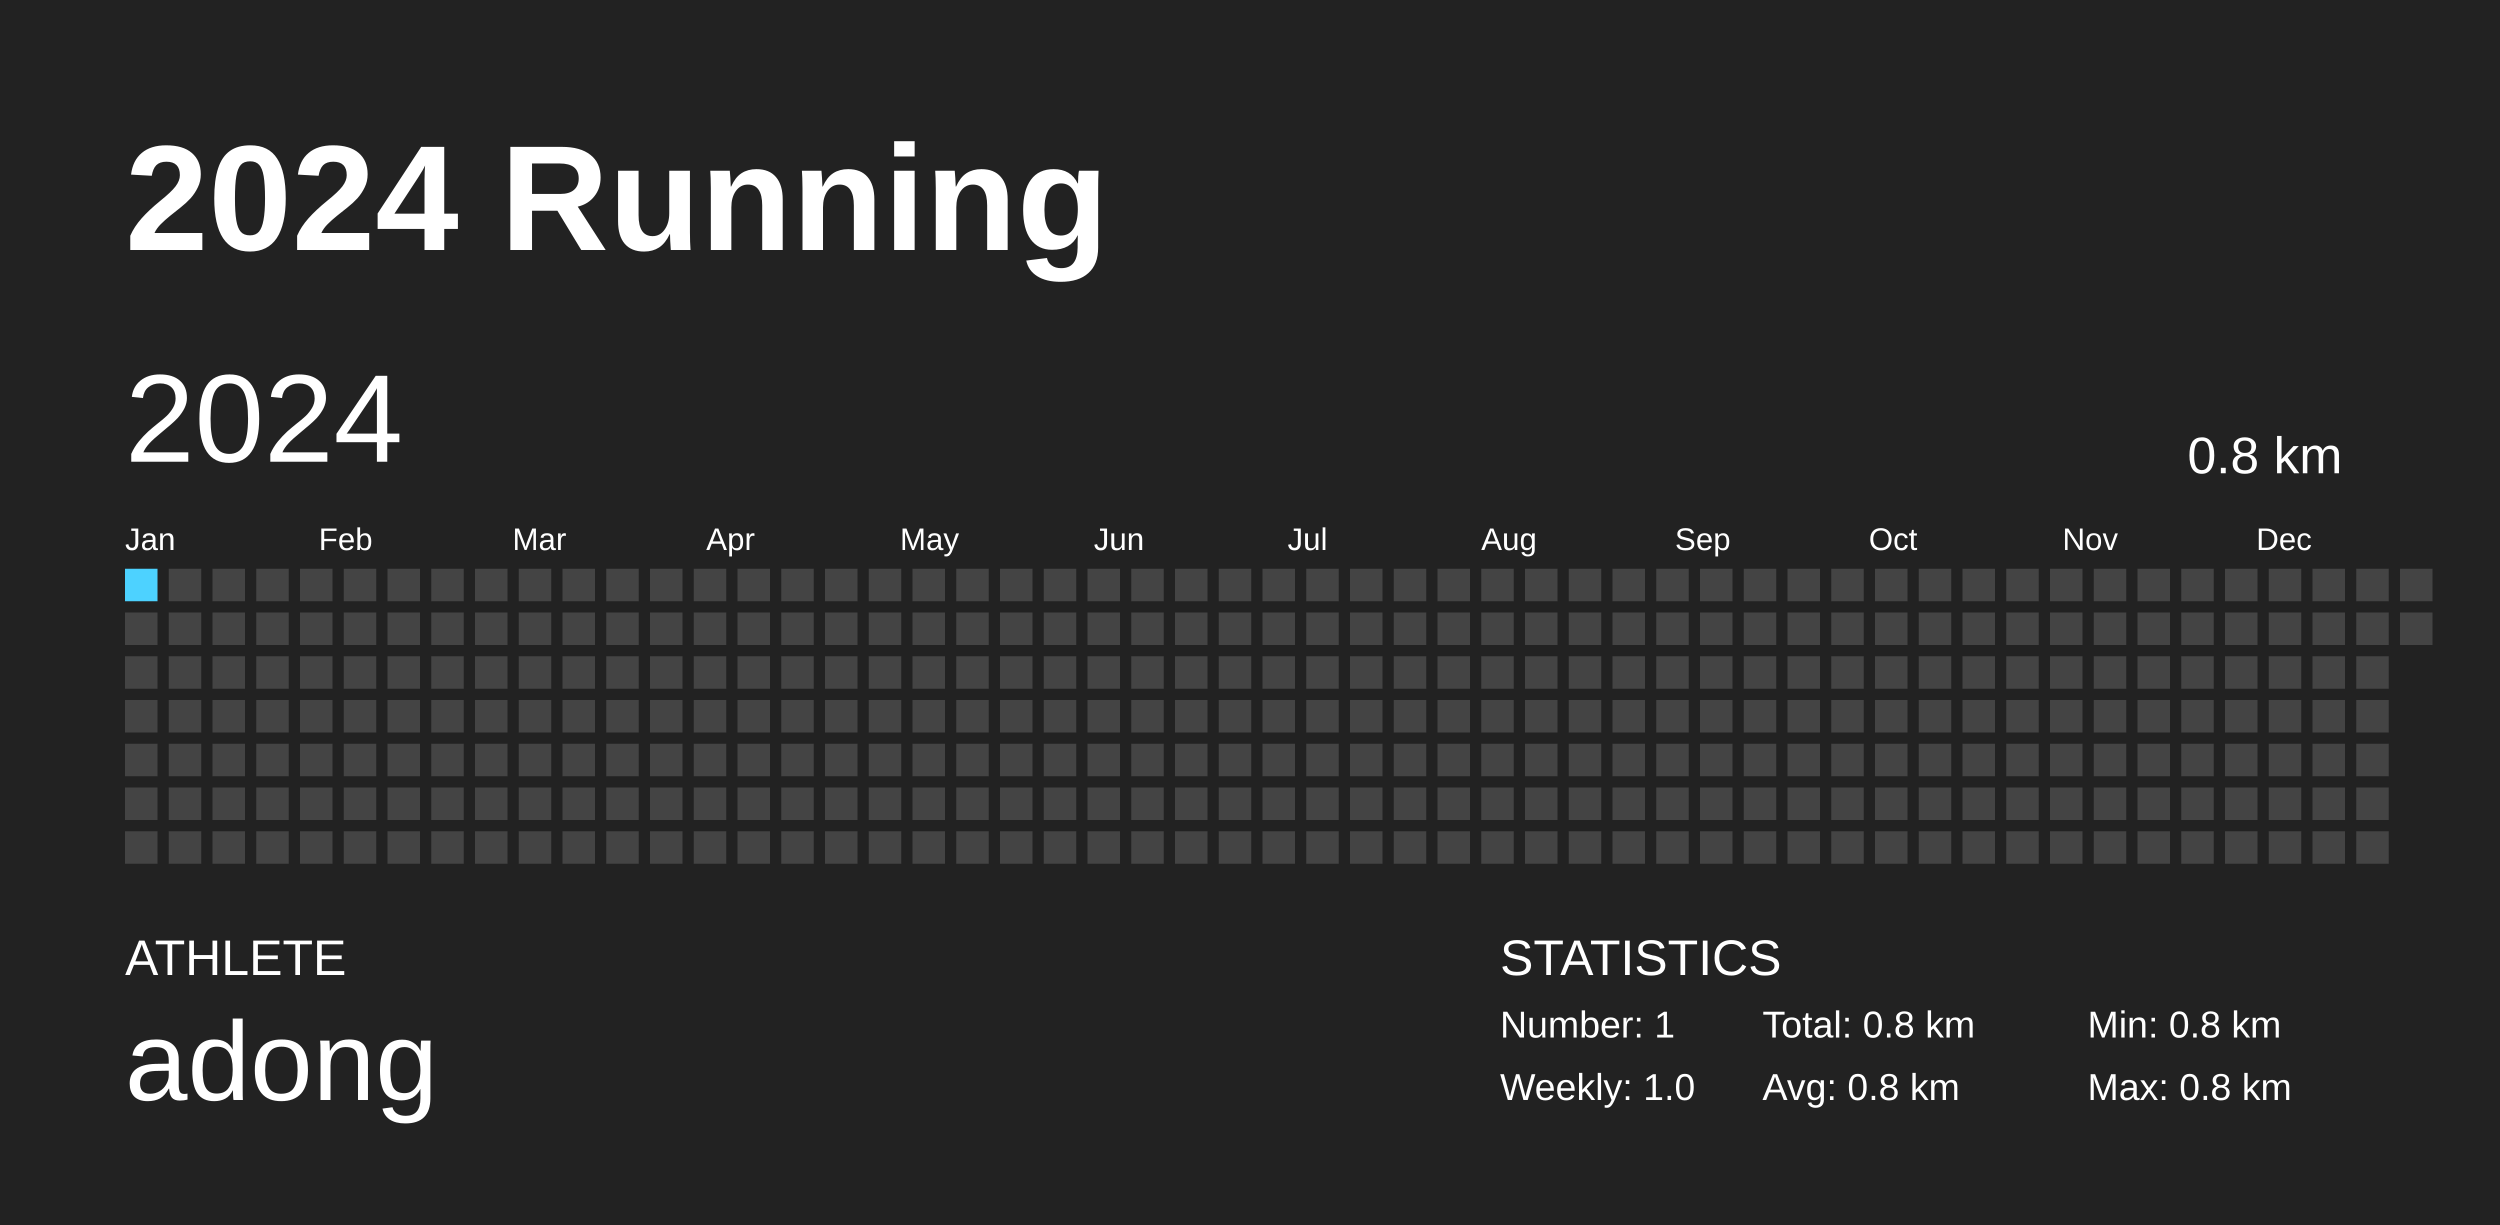
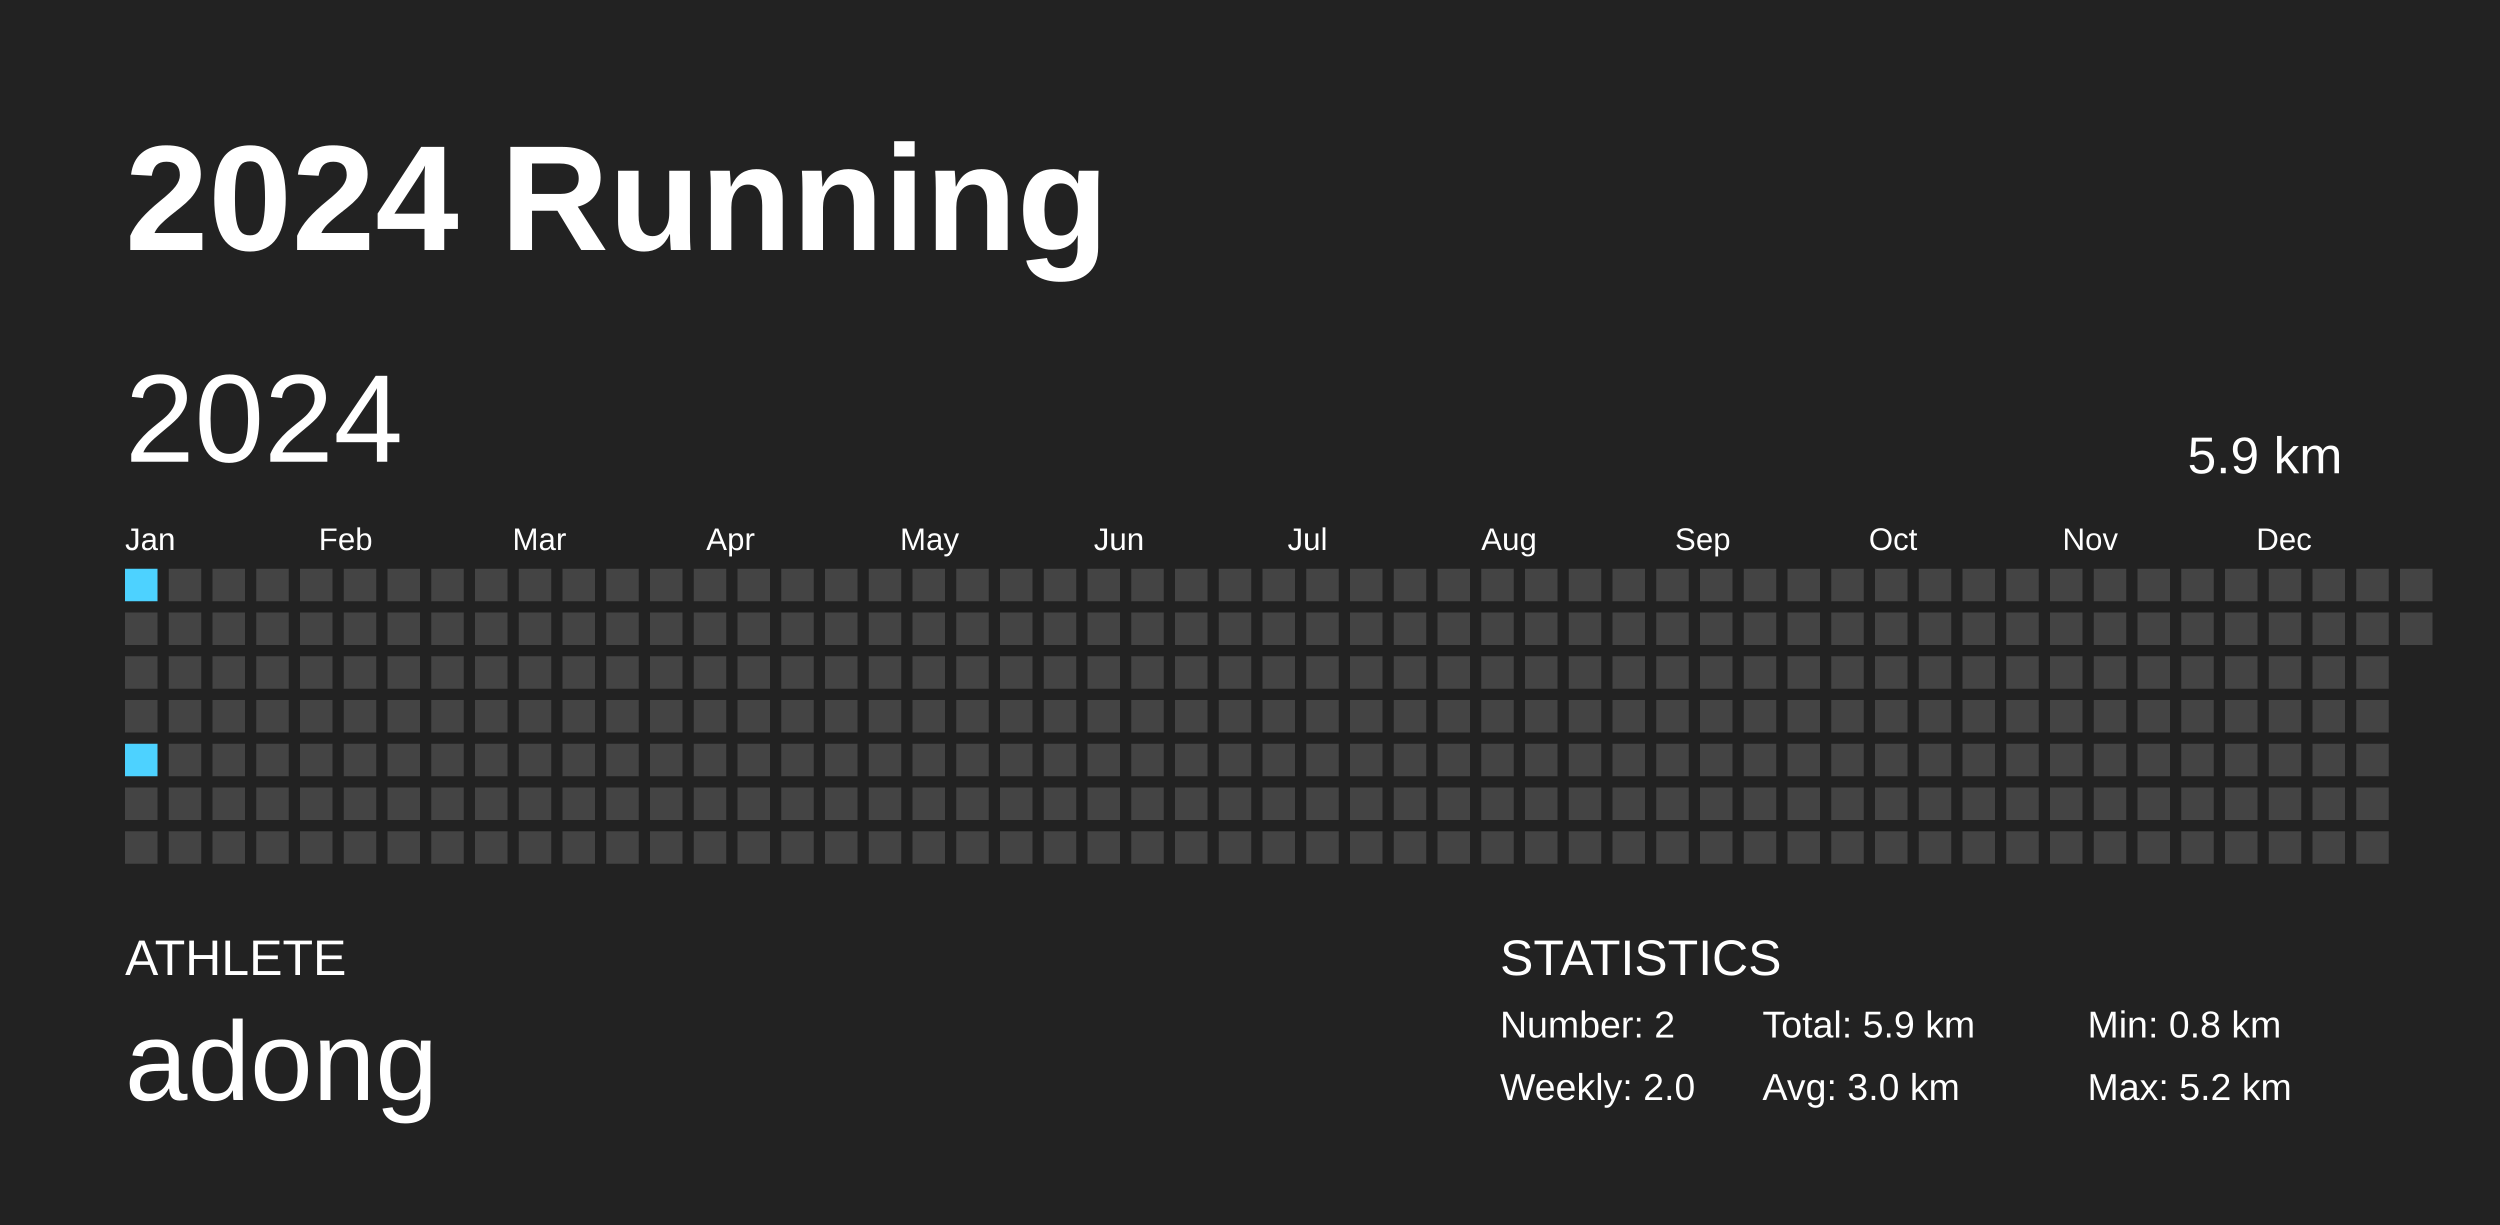
<svg xmlns="http://www.w3.org/2000/svg" baseProfile="full" height="98mm" version="1.1" viewBox="0,0,200,98" width="200mm">
  <defs />
  <rect fill="#222222" height="98" width="200" x="0" y="0" />
  <text fill="#FFFFFF" style="font-size:12px; font-family:Arial; font-weight:bold;" x="10" y="20">2024 Running</text>
  <text fill="#FFFFFF" style="font-size:4px; font-family:Arial" x="10" y="78">ATHLETE</text>
  <text fill="#FFFFFF" style="font-size:9px; font-family:Arial" x="10" y="88">adong</text>
  <text fill="#FFFFFF" style="font-size:4px; font-family:Arial" x="120" y="78">STATISTICS</text>
-   <text fill="#FFFFFF" style="font-size:3px; font-family:Arial" x="120" y="83">Number: 1</text>
-   <text fill="#FFFFFF" style="font-size:3px; font-family:Arial" x="120" y="88">Weekly: 1.0</text>
-   <text fill="#FFFFFF" style="font-size:3px; font-family:Arial" x="141" y="83">Total: 0.8 km</text>
-   <text fill="#FFFFFF" style="font-size:3px; font-family:Arial" x="141" y="88">Avg: 0.8 km</text>
+   <text fill="#FFFFFF" style="font-size:3px; font-family:Arial" x="120" y="83">Number: 2</text>
+   <text fill="#FFFFFF" style="font-size:3px; font-family:Arial" x="120" y="88">Weekly: 2.0</text>
+   <text fill="#FFFFFF" style="font-size:3px; font-family:Arial" x="141" y="83">Total: 5.9 km</text>
+   <text fill="#FFFFFF" style="font-size:3px; font-family:Arial" x="141" y="88">Avg: 3.0 km</text>
  <text fill="#FFFFFF" style="font-size:3px; font-family:Arial" x="167" y="83">Min: 0.8 km</text>
-   <text fill="#FFFFFF" style="font-size:3px; font-family:Arial" x="167" y="88">Max: 0.8 km</text>
+   <text fill="#FFFFFF" style="font-size:3px; font-family:Arial" x="167" y="88">Max: 5.2 km</text>
  <text dominant-baseline="hanging" fill="#FFFFFF" style="font-size:10.0px; font-family:Arial;" x="10" y="30">2024</text>
-   <text dominant-baseline="hanging" fill="#FFFFFF" style="font-size:4.125px; font-family:Arial;" x="175" y="35">0.8 km</text>
+   <text dominant-baseline="hanging" fill="#FFFFFF" style="font-size:4.125px; font-family:Arial;" x="175" y="35">5.9 km</text>
  <text fill="#FFFFFF" style="font-size:2.5px; font-family:Arial" x="10.0" y="44">Jan</text>
  <text fill="#FFFFFF" style="font-size:2.5px; font-family:Arial" x="25.5" y="44">Feb</text>
  <text fill="#FFFFFF" style="font-size:2.5px; font-family:Arial" x="41.0" y="44">Mar</text>
  <text fill="#FFFFFF" style="font-size:2.5px; font-family:Arial" x="56.5" y="44">Apr</text>
  <text fill="#FFFFFF" style="font-size:2.5px; font-family:Arial" x="72.0" y="44">May</text>
  <text fill="#FFFFFF" style="font-size:2.5px; font-family:Arial" x="87.5" y="44">Jun</text>
  <text fill="#FFFFFF" style="font-size:2.5px; font-family:Arial" x="103.0" y="44">Jul</text>
  <text fill="#FFFFFF" style="font-size:2.5px; font-family:Arial" x="118.5" y="44">Aug</text>
  <text fill="#FFFFFF" style="font-size:2.5px; font-family:Arial" x="134.0" y="44">Sep</text>
  <text fill="#FFFFFF" style="font-size:2.5px; font-family:Arial" x="149.5" y="44">Oct</text>
  <text fill="#FFFFFF" style="font-size:2.5px; font-family:Arial" x="165.0" y="44">Nov</text>
  <text fill="#FFFFFF" style="font-size:2.5px; font-family:Arial" x="180.5" y="44">Dec</text>
-   <rect fill="#4DD2FF" height="2.6" width="2.6" x="10.0" y="45.5" />
+   <rect fill="#4dd2ff" height="2.6" width="2.6" x="10.0" y="45.5" />
  <rect fill="#444444" height="2.6" width="2.6" x="10.0" y="49.0" />
  <rect fill="#444444" height="2.6" width="2.6" x="10.0" y="52.5" />
  <rect fill="#444444" height="2.6" width="2.6" x="10.0" y="56.0" />
-   <rect fill="#444444" height="2.6" width="2.6" x="10.0" y="59.5" />
+   <rect fill="#4dd2ff" height="2.6" width="2.6" x="10.0" y="59.5" />
  <rect fill="#444444" height="2.6" width="2.6" x="10.0" y="63.0" />
  <rect fill="#444444" height="2.6" width="2.6" x="10.0" y="66.5" />
  <rect fill="#444444" height="2.6" width="2.6" x="13.5" y="45.5" />
  <rect fill="#444444" height="2.6" width="2.6" x="13.5" y="49.0" />
  <rect fill="#444444" height="2.6" width="2.6" x="13.5" y="52.5" />
  <rect fill="#444444" height="2.6" width="2.6" x="13.5" y="56.0" />
  <rect fill="#444444" height="2.6" width="2.6" x="13.5" y="59.5" />
  <rect fill="#444444" height="2.6" width="2.6" x="13.5" y="63.0" />
  <rect fill="#444444" height="2.6" width="2.6" x="13.5" y="66.5" />
  <rect fill="#444444" height="2.6" width="2.6" x="17.0" y="45.5" />
  <rect fill="#444444" height="2.6" width="2.6" x="17.0" y="49.0" />
  <rect fill="#444444" height="2.6" width="2.6" x="17.0" y="52.5" />
  <rect fill="#444444" height="2.6" width="2.6" x="17.0" y="56.0" />
  <rect fill="#444444" height="2.6" width="2.6" x="17.0" y="59.5" />
  <rect fill="#444444" height="2.6" width="2.6" x="17.0" y="63.0" />
  <rect fill="#444444" height="2.6" width="2.6" x="17.0" y="66.5" />
  <rect fill="#444444" height="2.6" width="2.6" x="20.5" y="45.5" />
  <rect fill="#444444" height="2.6" width="2.6" x="20.5" y="49.0" />
  <rect fill="#444444" height="2.6" width="2.6" x="20.5" y="52.5" />
  <rect fill="#444444" height="2.6" width="2.6" x="20.5" y="56.0" />
  <rect fill="#444444" height="2.6" width="2.6" x="20.5" y="59.5" />
  <rect fill="#444444" height="2.6" width="2.6" x="20.5" y="63.0" />
  <rect fill="#444444" height="2.6" width="2.6" x="20.5" y="66.5" />
  <rect fill="#444444" height="2.6" width="2.6" x="24.0" y="45.5" />
  <rect fill="#444444" height="2.6" width="2.6" x="24.0" y="49.0" />
  <rect fill="#444444" height="2.6" width="2.6" x="24.0" y="52.5" />
  <rect fill="#444444" height="2.6" width="2.6" x="24.0" y="56.0" />
  <rect fill="#444444" height="2.6" width="2.6" x="24.0" y="59.5" />
  <rect fill="#444444" height="2.6" width="2.6" x="24.0" y="63.0" />
  <rect fill="#444444" height="2.6" width="2.6" x="24.0" y="66.5" />
  <rect fill="#444444" height="2.6" width="2.6" x="27.5" y="45.5" />
  <rect fill="#444444" height="2.6" width="2.6" x="27.5" y="49.0" />
  <rect fill="#444444" height="2.6" width="2.6" x="27.5" y="52.5" />
  <rect fill="#444444" height="2.6" width="2.6" x="27.5" y="56.0" />
  <rect fill="#444444" height="2.6" width="2.6" x="27.5" y="59.5" />
  <rect fill="#444444" height="2.6" width="2.6" x="27.5" y="63.0" />
  <rect fill="#444444" height="2.6" width="2.6" x="27.5" y="66.5" />
  <rect fill="#444444" height="2.6" width="2.6" x="31.0" y="45.5" />
  <rect fill="#444444" height="2.6" width="2.6" x="31.0" y="49.0" />
  <rect fill="#444444" height="2.6" width="2.6" x="31.0" y="52.5" />
  <rect fill="#444444" height="2.6" width="2.6" x="31.0" y="56.0" />
  <rect fill="#444444" height="2.6" width="2.6" x="31.0" y="59.5" />
  <rect fill="#444444" height="2.6" width="2.6" x="31.0" y="63.0" />
  <rect fill="#444444" height="2.6" width="2.6" x="31.0" y="66.5" />
  <rect fill="#444444" height="2.6" width="2.6" x="34.5" y="45.5" />
  <rect fill="#444444" height="2.6" width="2.6" x="34.5" y="49.0" />
  <rect fill="#444444" height="2.6" width="2.6" x="34.5" y="52.5" />
  <rect fill="#444444" height="2.6" width="2.6" x="34.5" y="56.0" />
  <rect fill="#444444" height="2.6" width="2.6" x="34.5" y="59.5" />
  <rect fill="#444444" height="2.6" width="2.6" x="34.5" y="63.0" />
  <rect fill="#444444" height="2.6" width="2.6" x="34.5" y="66.5" />
  <rect fill="#444444" height="2.6" width="2.6" x="38.0" y="45.5" />
  <rect fill="#444444" height="2.6" width="2.6" x="38.0" y="49.0" />
  <rect fill="#444444" height="2.6" width="2.6" x="38.0" y="52.5" />
  <rect fill="#444444" height="2.6" width="2.6" x="38.0" y="56.0" />
  <rect fill="#444444" height="2.6" width="2.6" x="38.0" y="59.5" />
  <rect fill="#444444" height="2.6" width="2.6" x="38.0" y="63.0" />
  <rect fill="#444444" height="2.6" width="2.6" x="38.0" y="66.5" />
  <rect fill="#444444" height="2.6" width="2.6" x="41.5" y="45.5" />
  <rect fill="#444444" height="2.6" width="2.6" x="41.5" y="49.0" />
  <rect fill="#444444" height="2.6" width="2.6" x="41.5" y="52.5" />
  <rect fill="#444444" height="2.6" width="2.6" x="41.5" y="56.0" />
  <rect fill="#444444" height="2.6" width="2.6" x="41.5" y="59.5" />
  <rect fill="#444444" height="2.6" width="2.6" x="41.5" y="63.0" />
  <rect fill="#444444" height="2.6" width="2.6" x="41.5" y="66.5" />
  <rect fill="#444444" height="2.6" width="2.6" x="45.0" y="45.5" />
  <rect fill="#444444" height="2.6" width="2.6" x="45.0" y="49.0" />
  <rect fill="#444444" height="2.6" width="2.6" x="45.0" y="52.5" />
  <rect fill="#444444" height="2.6" width="2.6" x="45.0" y="56.0" />
  <rect fill="#444444" height="2.6" width="2.6" x="45.0" y="59.5" />
  <rect fill="#444444" height="2.6" width="2.6" x="45.0" y="63.0" />
  <rect fill="#444444" height="2.6" width="2.6" x="45.0" y="66.5" />
  <rect fill="#444444" height="2.6" width="2.6" x="48.5" y="45.5" />
  <rect fill="#444444" height="2.6" width="2.6" x="48.5" y="49.0" />
  <rect fill="#444444" height="2.6" width="2.6" x="48.5" y="52.5" />
  <rect fill="#444444" height="2.6" width="2.6" x="48.5" y="56.0" />
  <rect fill="#444444" height="2.6" width="2.6" x="48.5" y="59.5" />
  <rect fill="#444444" height="2.6" width="2.6" x="48.5" y="63.0" />
  <rect fill="#444444" height="2.6" width="2.6" x="48.5" y="66.5" />
  <rect fill="#444444" height="2.6" width="2.6" x="52.0" y="45.5" />
  <rect fill="#444444" height="2.6" width="2.6" x="52.0" y="49.0" />
  <rect fill="#444444" height="2.6" width="2.6" x="52.0" y="52.5" />
  <rect fill="#444444" height="2.6" width="2.6" x="52.0" y="56.0" />
  <rect fill="#444444" height="2.6" width="2.6" x="52.0" y="59.5" />
  <rect fill="#444444" height="2.6" width="2.6" x="52.0" y="63.0" />
  <rect fill="#444444" height="2.6" width="2.6" x="52.0" y="66.5" />
  <rect fill="#444444" height="2.6" width="2.6" x="55.5" y="45.5" />
  <rect fill="#444444" height="2.6" width="2.6" x="55.5" y="49.0" />
  <rect fill="#444444" height="2.6" width="2.6" x="55.5" y="52.5" />
  <rect fill="#444444" height="2.6" width="2.6" x="55.5" y="56.0" />
  <rect fill="#444444" height="2.6" width="2.6" x="55.5" y="59.5" />
  <rect fill="#444444" height="2.6" width="2.6" x="55.5" y="63.0" />
  <rect fill="#444444" height="2.6" width="2.6" x="55.5" y="66.5" />
  <rect fill="#444444" height="2.6" width="2.6" x="59.0" y="45.5" />
  <rect fill="#444444" height="2.6" width="2.6" x="59.0" y="49.0" />
  <rect fill="#444444" height="2.6" width="2.6" x="59.0" y="52.5" />
  <rect fill="#444444" height="2.6" width="2.6" x="59.0" y="56.0" />
  <rect fill="#444444" height="2.6" width="2.6" x="59.0" y="59.5" />
  <rect fill="#444444" height="2.6" width="2.6" x="59.0" y="63.0" />
  <rect fill="#444444" height="2.6" width="2.6" x="59.0" y="66.5" />
  <rect fill="#444444" height="2.6" width="2.6" x="62.5" y="45.5" />
  <rect fill="#444444" height="2.6" width="2.6" x="62.5" y="49.0" />
  <rect fill="#444444" height="2.6" width="2.6" x="62.5" y="52.5" />
  <rect fill="#444444" height="2.6" width="2.6" x="62.5" y="56.0" />
  <rect fill="#444444" height="2.6" width="2.6" x="62.5" y="59.5" />
  <rect fill="#444444" height="2.6" width="2.6" x="62.5" y="63.0" />
  <rect fill="#444444" height="2.6" width="2.6" x="62.5" y="66.5" />
  <rect fill="#444444" height="2.6" width="2.6" x="66.0" y="45.5" />
  <rect fill="#444444" height="2.6" width="2.6" x="66.0" y="49.0" />
  <rect fill="#444444" height="2.6" width="2.6" x="66.0" y="52.5" />
  <rect fill="#444444" height="2.6" width="2.6" x="66.0" y="56.0" />
  <rect fill="#444444" height="2.6" width="2.6" x="66.0" y="59.5" />
  <rect fill="#444444" height="2.6" width="2.6" x="66.0" y="63.0" />
  <rect fill="#444444" height="2.6" width="2.6" x="66.0" y="66.5" />
  <rect fill="#444444" height="2.6" width="2.6" x="69.5" y="45.5" />
  <rect fill="#444444" height="2.6" width="2.6" x="69.5" y="49.0" />
  <rect fill="#444444" height="2.6" width="2.6" x="69.5" y="52.5" />
  <rect fill="#444444" height="2.6" width="2.6" x="69.5" y="56.0" />
  <rect fill="#444444" height="2.6" width="2.6" x="69.5" y="59.5" />
  <rect fill="#444444" height="2.6" width="2.6" x="69.5" y="63.0" />
  <rect fill="#444444" height="2.6" width="2.6" x="69.5" y="66.5" />
  <rect fill="#444444" height="2.6" width="2.6" x="73.0" y="45.5" />
  <rect fill="#444444" height="2.6" width="2.6" x="73.0" y="49.0" />
  <rect fill="#444444" height="2.6" width="2.6" x="73.0" y="52.5" />
  <rect fill="#444444" height="2.6" width="2.6" x="73.0" y="56.0" />
  <rect fill="#444444" height="2.6" width="2.6" x="73.0" y="59.5" />
  <rect fill="#444444" height="2.6" width="2.6" x="73.0" y="63.0" />
  <rect fill="#444444" height="2.6" width="2.6" x="73.0" y="66.5" />
  <rect fill="#444444" height="2.6" width="2.6" x="76.5" y="45.5" />
  <rect fill="#444444" height="2.6" width="2.6" x="76.5" y="49.0" />
  <rect fill="#444444" height="2.6" width="2.6" x="76.5" y="52.5" />
  <rect fill="#444444" height="2.6" width="2.6" x="76.5" y="56.0" />
  <rect fill="#444444" height="2.6" width="2.6" x="76.5" y="59.5" />
  <rect fill="#444444" height="2.6" width="2.6" x="76.5" y="63.0" />
  <rect fill="#444444" height="2.6" width="2.6" x="76.5" y="66.5" />
  <rect fill="#444444" height="2.6" width="2.6" x="80.0" y="45.5" />
  <rect fill="#444444" height="2.6" width="2.6" x="80.0" y="49.0" />
  <rect fill="#444444" height="2.6" width="2.6" x="80.0" y="52.5" />
  <rect fill="#444444" height="2.6" width="2.6" x="80.0" y="56.0" />
  <rect fill="#444444" height="2.6" width="2.6" x="80.0" y="59.5" />
  <rect fill="#444444" height="2.6" width="2.6" x="80.0" y="63.0" />
  <rect fill="#444444" height="2.6" width="2.6" x="80.0" y="66.5" />
  <rect fill="#444444" height="2.6" width="2.6" x="83.5" y="45.5" />
  <rect fill="#444444" height="2.6" width="2.6" x="83.5" y="49.0" />
  <rect fill="#444444" height="2.6" width="2.6" x="83.5" y="52.5" />
  <rect fill="#444444" height="2.6" width="2.6" x="83.5" y="56.0" />
  <rect fill="#444444" height="2.6" width="2.6" x="83.5" y="59.5" />
  <rect fill="#444444" height="2.6" width="2.6" x="83.5" y="63.0" />
  <rect fill="#444444" height="2.6" width="2.6" x="83.5" y="66.5" />
  <rect fill="#444444" height="2.6" width="2.6" x="87.0" y="45.5" />
  <rect fill="#444444" height="2.6" width="2.6" x="87.0" y="49.0" />
  <rect fill="#444444" height="2.6" width="2.6" x="87.0" y="52.5" />
  <rect fill="#444444" height="2.6" width="2.6" x="87.0" y="56.0" />
  <rect fill="#444444" height="2.6" width="2.6" x="87.0" y="59.5" />
  <rect fill="#444444" height="2.6" width="2.6" x="87.0" y="63.0" />
  <rect fill="#444444" height="2.6" width="2.6" x="87.0" y="66.5" />
  <rect fill="#444444" height="2.6" width="2.6" x="90.5" y="45.5" />
  <rect fill="#444444" height="2.6" width="2.6" x="90.5" y="49.0" />
  <rect fill="#444444" height="2.6" width="2.6" x="90.5" y="52.5" />
  <rect fill="#444444" height="2.6" width="2.6" x="90.5" y="56.0" />
  <rect fill="#444444" height="2.6" width="2.6" x="90.5" y="59.5" />
  <rect fill="#444444" height="2.6" width="2.6" x="90.5" y="63.0" />
  <rect fill="#444444" height="2.6" width="2.6" x="90.5" y="66.5" />
  <rect fill="#444444" height="2.6" width="2.6" x="94.0" y="45.5" />
  <rect fill="#444444" height="2.6" width="2.6" x="94.0" y="49.0" />
  <rect fill="#444444" height="2.6" width="2.6" x="94.0" y="52.5" />
  <rect fill="#444444" height="2.6" width="2.6" x="94.0" y="56.0" />
  <rect fill="#444444" height="2.6" width="2.6" x="94.0" y="59.5" />
  <rect fill="#444444" height="2.6" width="2.6" x="94.0" y="63.0" />
  <rect fill="#444444" height="2.6" width="2.6" x="94.0" y="66.5" />
  <rect fill="#444444" height="2.6" width="2.6" x="97.5" y="45.5" />
  <rect fill="#444444" height="2.6" width="2.6" x="97.5" y="49.0" />
  <rect fill="#444444" height="2.6" width="2.6" x="97.5" y="52.5" />
  <rect fill="#444444" height="2.6" width="2.6" x="97.5" y="56.0" />
  <rect fill="#444444" height="2.6" width="2.6" x="97.5" y="59.5" />
  <rect fill="#444444" height="2.6" width="2.6" x="97.5" y="63.0" />
  <rect fill="#444444" height="2.6" width="2.6" x="97.5" y="66.5" />
  <rect fill="#444444" height="2.6" width="2.6" x="101.0" y="45.5" />
  <rect fill="#444444" height="2.6" width="2.6" x="101.0" y="49.0" />
  <rect fill="#444444" height="2.6" width="2.6" x="101.0" y="52.5" />
  <rect fill="#444444" height="2.6" width="2.6" x="101.0" y="56.0" />
  <rect fill="#444444" height="2.6" width="2.6" x="101.0" y="59.5" />
  <rect fill="#444444" height="2.6" width="2.6" x="101.0" y="63.0" />
  <rect fill="#444444" height="2.6" width="2.6" x="101.0" y="66.5" />
  <rect fill="#444444" height="2.6" width="2.6" x="104.5" y="45.5" />
  <rect fill="#444444" height="2.6" width="2.6" x="104.5" y="49.0" />
  <rect fill="#444444" height="2.6" width="2.6" x="104.5" y="52.5" />
  <rect fill="#444444" height="2.6" width="2.6" x="104.5" y="56.0" />
  <rect fill="#444444" height="2.6" width="2.6" x="104.5" y="59.5" />
  <rect fill="#444444" height="2.6" width="2.6" x="104.5" y="63.0" />
  <rect fill="#444444" height="2.6" width="2.6" x="104.5" y="66.5" />
  <rect fill="#444444" height="2.6" width="2.6" x="108.0" y="45.5" />
  <rect fill="#444444" height="2.6" width="2.6" x="108.0" y="49.0" />
  <rect fill="#444444" height="2.6" width="2.6" x="108.0" y="52.5" />
  <rect fill="#444444" height="2.6" width="2.6" x="108.0" y="56.0" />
  <rect fill="#444444" height="2.6" width="2.6" x="108.0" y="59.5" />
  <rect fill="#444444" height="2.6" width="2.6" x="108.0" y="63.0" />
  <rect fill="#444444" height="2.6" width="2.6" x="108.0" y="66.5" />
  <rect fill="#444444" height="2.6" width="2.6" x="111.5" y="45.5" />
  <rect fill="#444444" height="2.6" width="2.6" x="111.5" y="49.0" />
  <rect fill="#444444" height="2.6" width="2.6" x="111.5" y="52.5" />
  <rect fill="#444444" height="2.6" width="2.6" x="111.5" y="56.0" />
  <rect fill="#444444" height="2.6" width="2.6" x="111.5" y="59.5" />
  <rect fill="#444444" height="2.6" width="2.6" x="111.5" y="63.0" />
  <rect fill="#444444" height="2.6" width="2.6" x="111.5" y="66.5" />
  <rect fill="#444444" height="2.6" width="2.6" x="115.0" y="45.5" />
  <rect fill="#444444" height="2.6" width="2.6" x="115.0" y="49.0" />
  <rect fill="#444444" height="2.6" width="2.6" x="115.0" y="52.5" />
  <rect fill="#444444" height="2.6" width="2.6" x="115.0" y="56.0" />
  <rect fill="#444444" height="2.6" width="2.6" x="115.0" y="59.5" />
  <rect fill="#444444" height="2.6" width="2.6" x="115.0" y="63.0" />
  <rect fill="#444444" height="2.6" width="2.6" x="115.0" y="66.5" />
  <rect fill="#444444" height="2.6" width="2.6" x="118.5" y="45.5" />
  <rect fill="#444444" height="2.6" width="2.6" x="118.5" y="49.0" />
  <rect fill="#444444" height="2.6" width="2.6" x="118.5" y="52.5" />
  <rect fill="#444444" height="2.6" width="2.6" x="118.5" y="56.0" />
  <rect fill="#444444" height="2.6" width="2.6" x="118.5" y="59.5" />
  <rect fill="#444444" height="2.6" width="2.6" x="118.5" y="63.0" />
  <rect fill="#444444" height="2.6" width="2.6" x="118.5" y="66.5" />
  <rect fill="#444444" height="2.6" width="2.6" x="122.0" y="45.5" />
  <rect fill="#444444" height="2.6" width="2.6" x="122.0" y="49.0" />
  <rect fill="#444444" height="2.6" width="2.6" x="122.0" y="52.5" />
  <rect fill="#444444" height="2.6" width="2.6" x="122.0" y="56.0" />
  <rect fill="#444444" height="2.6" width="2.6" x="122.0" y="59.5" />
  <rect fill="#444444" height="2.6" width="2.6" x="122.0" y="63.0" />
  <rect fill="#444444" height="2.6" width="2.6" x="122.0" y="66.5" />
  <rect fill="#444444" height="2.6" width="2.6" x="125.5" y="45.5" />
  <rect fill="#444444" height="2.6" width="2.6" x="125.5" y="49.0" />
  <rect fill="#444444" height="2.6" width="2.6" x="125.5" y="52.5" />
  <rect fill="#444444" height="2.6" width="2.6" x="125.5" y="56.0" />
  <rect fill="#444444" height="2.6" width="2.6" x="125.5" y="59.5" />
  <rect fill="#444444" height="2.6" width="2.6" x="125.5" y="63.0" />
  <rect fill="#444444" height="2.6" width="2.6" x="125.5" y="66.5" />
  <rect fill="#444444" height="2.6" width="2.6" x="129.0" y="45.5" />
  <rect fill="#444444" height="2.6" width="2.6" x="129.0" y="49.0" />
  <rect fill="#444444" height="2.6" width="2.6" x="129.0" y="52.5" />
  <rect fill="#444444" height="2.6" width="2.6" x="129.0" y="56.0" />
  <rect fill="#444444" height="2.6" width="2.6" x="129.0" y="59.5" />
  <rect fill="#444444" height="2.6" width="2.6" x="129.0" y="63.0" />
  <rect fill="#444444" height="2.6" width="2.6" x="129.0" y="66.5" />
  <rect fill="#444444" height="2.6" width="2.6" x="132.5" y="45.5" />
  <rect fill="#444444" height="2.6" width="2.6" x="132.5" y="49.0" />
  <rect fill="#444444" height="2.6" width="2.6" x="132.5" y="52.5" />
  <rect fill="#444444" height="2.6" width="2.6" x="132.5" y="56.0" />
  <rect fill="#444444" height="2.6" width="2.6" x="132.5" y="59.5" />
  <rect fill="#444444" height="2.6" width="2.6" x="132.5" y="63.0" />
  <rect fill="#444444" height="2.6" width="2.6" x="132.5" y="66.5" />
  <rect fill="#444444" height="2.6" width="2.6" x="136.0" y="45.5" />
  <rect fill="#444444" height="2.6" width="2.6" x="136.0" y="49.0" />
  <rect fill="#444444" height="2.6" width="2.6" x="136.0" y="52.5" />
  <rect fill="#444444" height="2.6" width="2.6" x="136.0" y="56.0" />
  <rect fill="#444444" height="2.6" width="2.6" x="136.0" y="59.5" />
  <rect fill="#444444" height="2.6" width="2.6" x="136.0" y="63.0" />
  <rect fill="#444444" height="2.6" width="2.6" x="136.0" y="66.5" />
  <rect fill="#444444" height="2.6" width="2.6" x="139.5" y="45.5" />
  <rect fill="#444444" height="2.6" width="2.6" x="139.5" y="49.0" />
  <rect fill="#444444" height="2.6" width="2.6" x="139.5" y="52.5" />
  <rect fill="#444444" height="2.6" width="2.6" x="139.5" y="56.0" />
  <rect fill="#444444" height="2.6" width="2.6" x="139.5" y="59.5" />
  <rect fill="#444444" height="2.6" width="2.6" x="139.5" y="63.0" />
  <rect fill="#444444" height="2.6" width="2.6" x="139.5" y="66.5" />
  <rect fill="#444444" height="2.6" width="2.6" x="143.0" y="45.5" />
  <rect fill="#444444" height="2.6" width="2.6" x="143.0" y="49.0" />
  <rect fill="#444444" height="2.6" width="2.6" x="143.0" y="52.5" />
  <rect fill="#444444" height="2.6" width="2.6" x="143.0" y="56.0" />
  <rect fill="#444444" height="2.6" width="2.6" x="143.0" y="59.5" />
  <rect fill="#444444" height="2.6" width="2.6" x="143.0" y="63.0" />
  <rect fill="#444444" height="2.6" width="2.6" x="143.0" y="66.5" />
  <rect fill="#444444" height="2.6" width="2.6" x="146.5" y="45.5" />
  <rect fill="#444444" height="2.6" width="2.6" x="146.5" y="49.0" />
  <rect fill="#444444" height="2.6" width="2.6" x="146.5" y="52.5" />
  <rect fill="#444444" height="2.6" width="2.6" x="146.5" y="56.0" />
  <rect fill="#444444" height="2.6" width="2.6" x="146.5" y="59.5" />
  <rect fill="#444444" height="2.6" width="2.6" x="146.5" y="63.0" />
  <rect fill="#444444" height="2.6" width="2.6" x="146.5" y="66.5" />
  <rect fill="#444444" height="2.6" width="2.6" x="150.0" y="45.5" />
  <rect fill="#444444" height="2.6" width="2.6" x="150.0" y="49.0" />
  <rect fill="#444444" height="2.6" width="2.6" x="150.0" y="52.5" />
  <rect fill="#444444" height="2.6" width="2.6" x="150.0" y="56.0" />
  <rect fill="#444444" height="2.6" width="2.6" x="150.0" y="59.5" />
  <rect fill="#444444" height="2.6" width="2.6" x="150.0" y="63.0" />
  <rect fill="#444444" height="2.6" width="2.6" x="150.0" y="66.5" />
  <rect fill="#444444" height="2.6" width="2.6" x="153.5" y="45.5" />
  <rect fill="#444444" height="2.6" width="2.6" x="153.5" y="49.0" />
  <rect fill="#444444" height="2.6" width="2.6" x="153.5" y="52.5" />
  <rect fill="#444444" height="2.6" width="2.6" x="153.5" y="56.0" />
  <rect fill="#444444" height="2.6" width="2.6" x="153.5" y="59.5" />
  <rect fill="#444444" height="2.6" width="2.6" x="153.5" y="63.0" />
  <rect fill="#444444" height="2.6" width="2.6" x="153.5" y="66.5" />
  <rect fill="#444444" height="2.6" width="2.6" x="157.0" y="45.5" />
  <rect fill="#444444" height="2.6" width="2.6" x="157.0" y="49.0" />
  <rect fill="#444444" height="2.6" width="2.6" x="157.0" y="52.5" />
  <rect fill="#444444" height="2.6" width="2.6" x="157.0" y="56.0" />
  <rect fill="#444444" height="2.6" width="2.6" x="157.0" y="59.5" />
  <rect fill="#444444" height="2.6" width="2.6" x="157.0" y="63.0" />
  <rect fill="#444444" height="2.6" width="2.6" x="157.0" y="66.5" />
  <rect fill="#444444" height="2.6" width="2.6" x="160.5" y="45.5" />
  <rect fill="#444444" height="2.6" width="2.6" x="160.5" y="49.0" />
  <rect fill="#444444" height="2.6" width="2.6" x="160.5" y="52.5" />
  <rect fill="#444444" height="2.6" width="2.6" x="160.5" y="56.0" />
  <rect fill="#444444" height="2.6" width="2.6" x="160.5" y="59.5" />
  <rect fill="#444444" height="2.6" width="2.6" x="160.5" y="63.0" />
  <rect fill="#444444" height="2.6" width="2.6" x="160.5" y="66.5" />
  <rect fill="#444444" height="2.6" width="2.6" x="164.0" y="45.5" />
  <rect fill="#444444" height="2.6" width="2.6" x="164.0" y="49.0" />
  <rect fill="#444444" height="2.6" width="2.6" x="164.0" y="52.5" />
  <rect fill="#444444" height="2.6" width="2.6" x="164.0" y="56.0" />
  <rect fill="#444444" height="2.6" width="2.6" x="164.0" y="59.5" />
  <rect fill="#444444" height="2.6" width="2.6" x="164.0" y="63.0" />
  <rect fill="#444444" height="2.6" width="2.6" x="164.0" y="66.5" />
  <rect fill="#444444" height="2.6" width="2.6" x="167.5" y="45.5" />
  <rect fill="#444444" height="2.6" width="2.6" x="167.5" y="49.0" />
  <rect fill="#444444" height="2.6" width="2.6" x="167.5" y="52.5" />
  <rect fill="#444444" height="2.6" width="2.6" x="167.5" y="56.0" />
  <rect fill="#444444" height="2.6" width="2.6" x="167.5" y="59.5" />
  <rect fill="#444444" height="2.6" width="2.6" x="167.5" y="63.0" />
  <rect fill="#444444" height="2.6" width="2.6" x="167.5" y="66.5" />
  <rect fill="#444444" height="2.6" width="2.6" x="171.0" y="45.5" />
  <rect fill="#444444" height="2.6" width="2.6" x="171.0" y="49.0" />
  <rect fill="#444444" height="2.6" width="2.6" x="171.0" y="52.5" />
  <rect fill="#444444" height="2.6" width="2.6" x="171.0" y="56.0" />
  <rect fill="#444444" height="2.6" width="2.6" x="171.0" y="59.5" />
  <rect fill="#444444" height="2.6" width="2.6" x="171.0" y="63.0" />
  <rect fill="#444444" height="2.6" width="2.6" x="171.0" y="66.5" />
  <rect fill="#444444" height="2.6" width="2.6" x="174.5" y="45.5" />
  <rect fill="#444444" height="2.6" width="2.6" x="174.5" y="49.0" />
  <rect fill="#444444" height="2.6" width="2.6" x="174.5" y="52.5" />
  <rect fill="#444444" height="2.6" width="2.6" x="174.5" y="56.0" />
  <rect fill="#444444" height="2.6" width="2.6" x="174.5" y="59.5" />
  <rect fill="#444444" height="2.6" width="2.6" x="174.5" y="63.0" />
  <rect fill="#444444" height="2.6" width="2.6" x="174.5" y="66.5" />
  <rect fill="#444444" height="2.6" width="2.6" x="178.0" y="45.5" />
  <rect fill="#444444" height="2.6" width="2.6" x="178.0" y="49.0" />
  <rect fill="#444444" height="2.6" width="2.6" x="178.0" y="52.5" />
  <rect fill="#444444" height="2.6" width="2.6" x="178.0" y="56.0" />
  <rect fill="#444444" height="2.6" width="2.6" x="178.0" y="59.5" />
  <rect fill="#444444" height="2.6" width="2.6" x="178.0" y="63.0" />
  <rect fill="#444444" height="2.6" width="2.6" x="178.0" y="66.5" />
  <rect fill="#444444" height="2.6" width="2.6" x="181.5" y="45.5" />
  <rect fill="#444444" height="2.6" width="2.6" x="181.5" y="49.0" />
  <rect fill="#444444" height="2.6" width="2.6" x="181.5" y="52.5" />
  <rect fill="#444444" height="2.6" width="2.6" x="181.5" y="56.0" />
  <rect fill="#444444" height="2.6" width="2.6" x="181.5" y="59.5" />
  <rect fill="#444444" height="2.6" width="2.6" x="181.5" y="63.0" />
  <rect fill="#444444" height="2.6" width="2.6" x="181.5" y="66.5" />
  <rect fill="#444444" height="2.6" width="2.6" x="185.0" y="45.5" />
  <rect fill="#444444" height="2.6" width="2.6" x="185.0" y="49.0" />
  <rect fill="#444444" height="2.6" width="2.6" x="185.0" y="52.5" />
  <rect fill="#444444" height="2.6" width="2.6" x="185.0" y="56.0" />
  <rect fill="#444444" height="2.6" width="2.6" x="185.0" y="59.5" />
  <rect fill="#444444" height="2.6" width="2.6" x="185.0" y="63.0" />
  <rect fill="#444444" height="2.6" width="2.6" x="185.0" y="66.5" />
  <rect fill="#444444" height="2.6" width="2.6" x="188.5" y="45.5" />
  <rect fill="#444444" height="2.6" width="2.6" x="188.5" y="49.0" />
  <rect fill="#444444" height="2.6" width="2.6" x="188.5" y="52.5" />
  <rect fill="#444444" height="2.6" width="2.6" x="188.5" y="56.0" />
  <rect fill="#444444" height="2.6" width="2.6" x="188.5" y="59.5" />
  <rect fill="#444444" height="2.6" width="2.6" x="188.5" y="63.0" />
  <rect fill="#444444" height="2.6" width="2.6" x="188.5" y="66.5" />
  <rect fill="#444444" height="2.6" width="2.6" x="192.0" y="45.5" />
  <rect fill="#444444" height="2.6" width="2.6" x="192.0" y="49.0" />
</svg>
